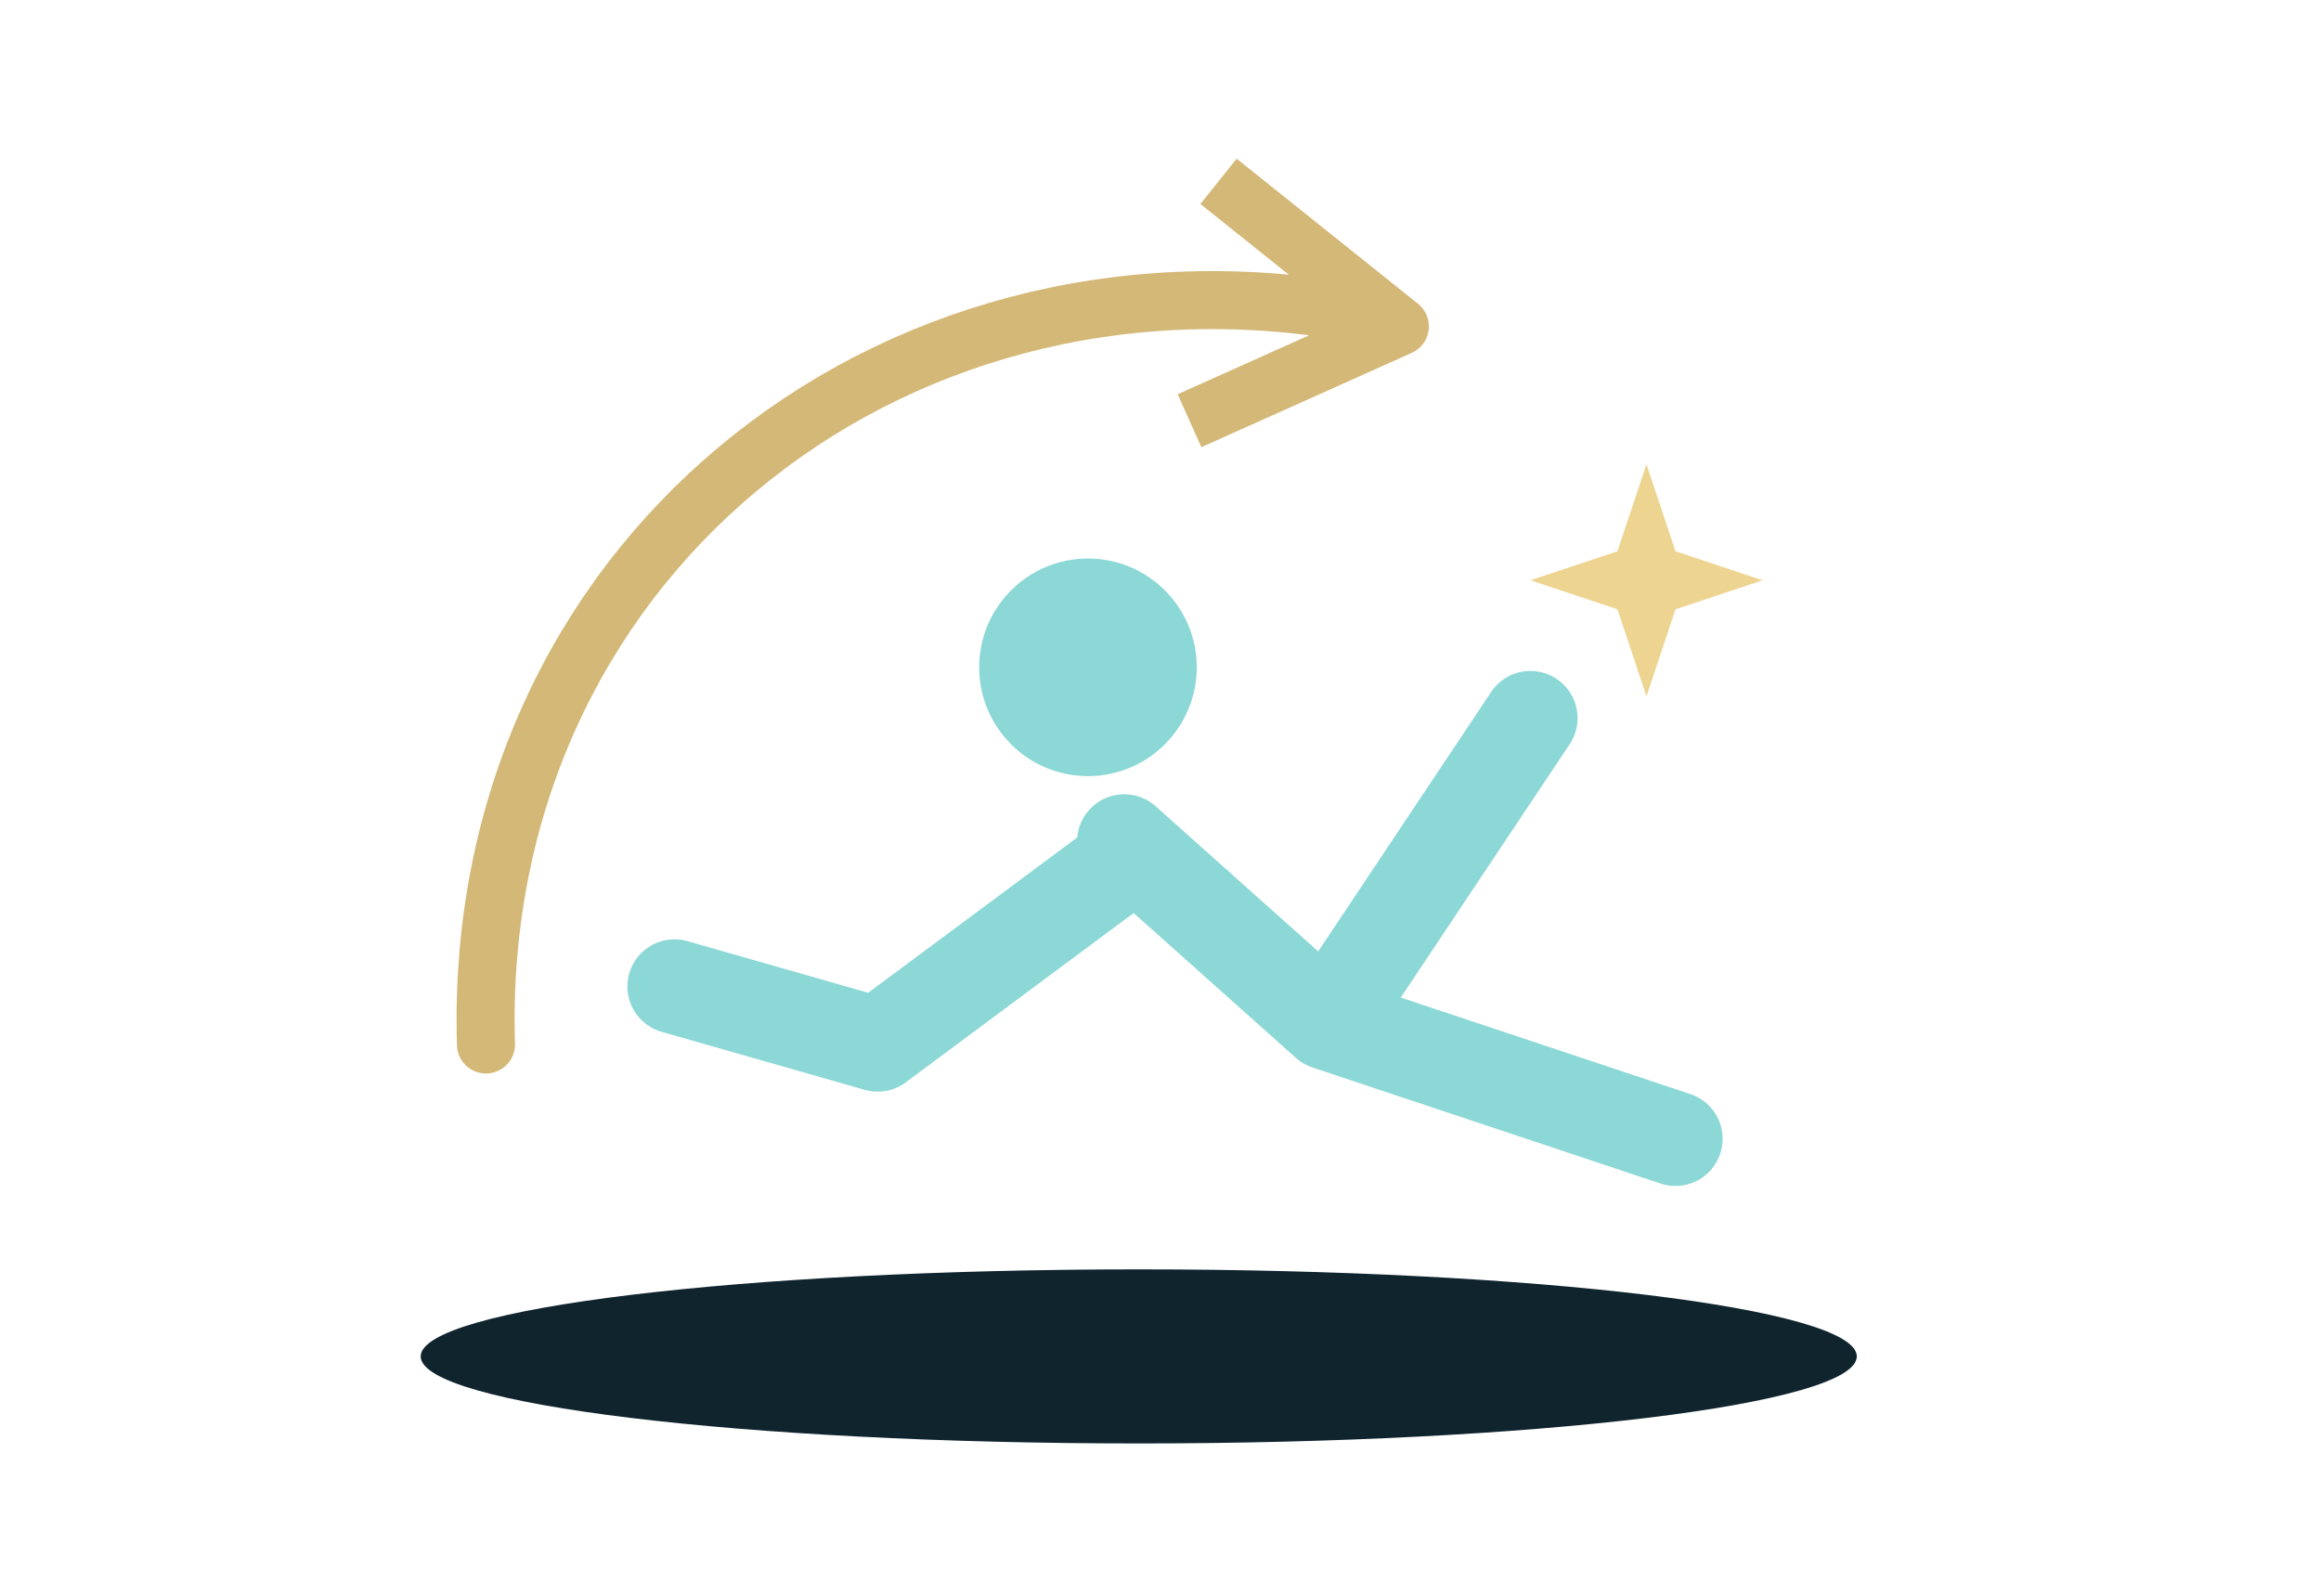
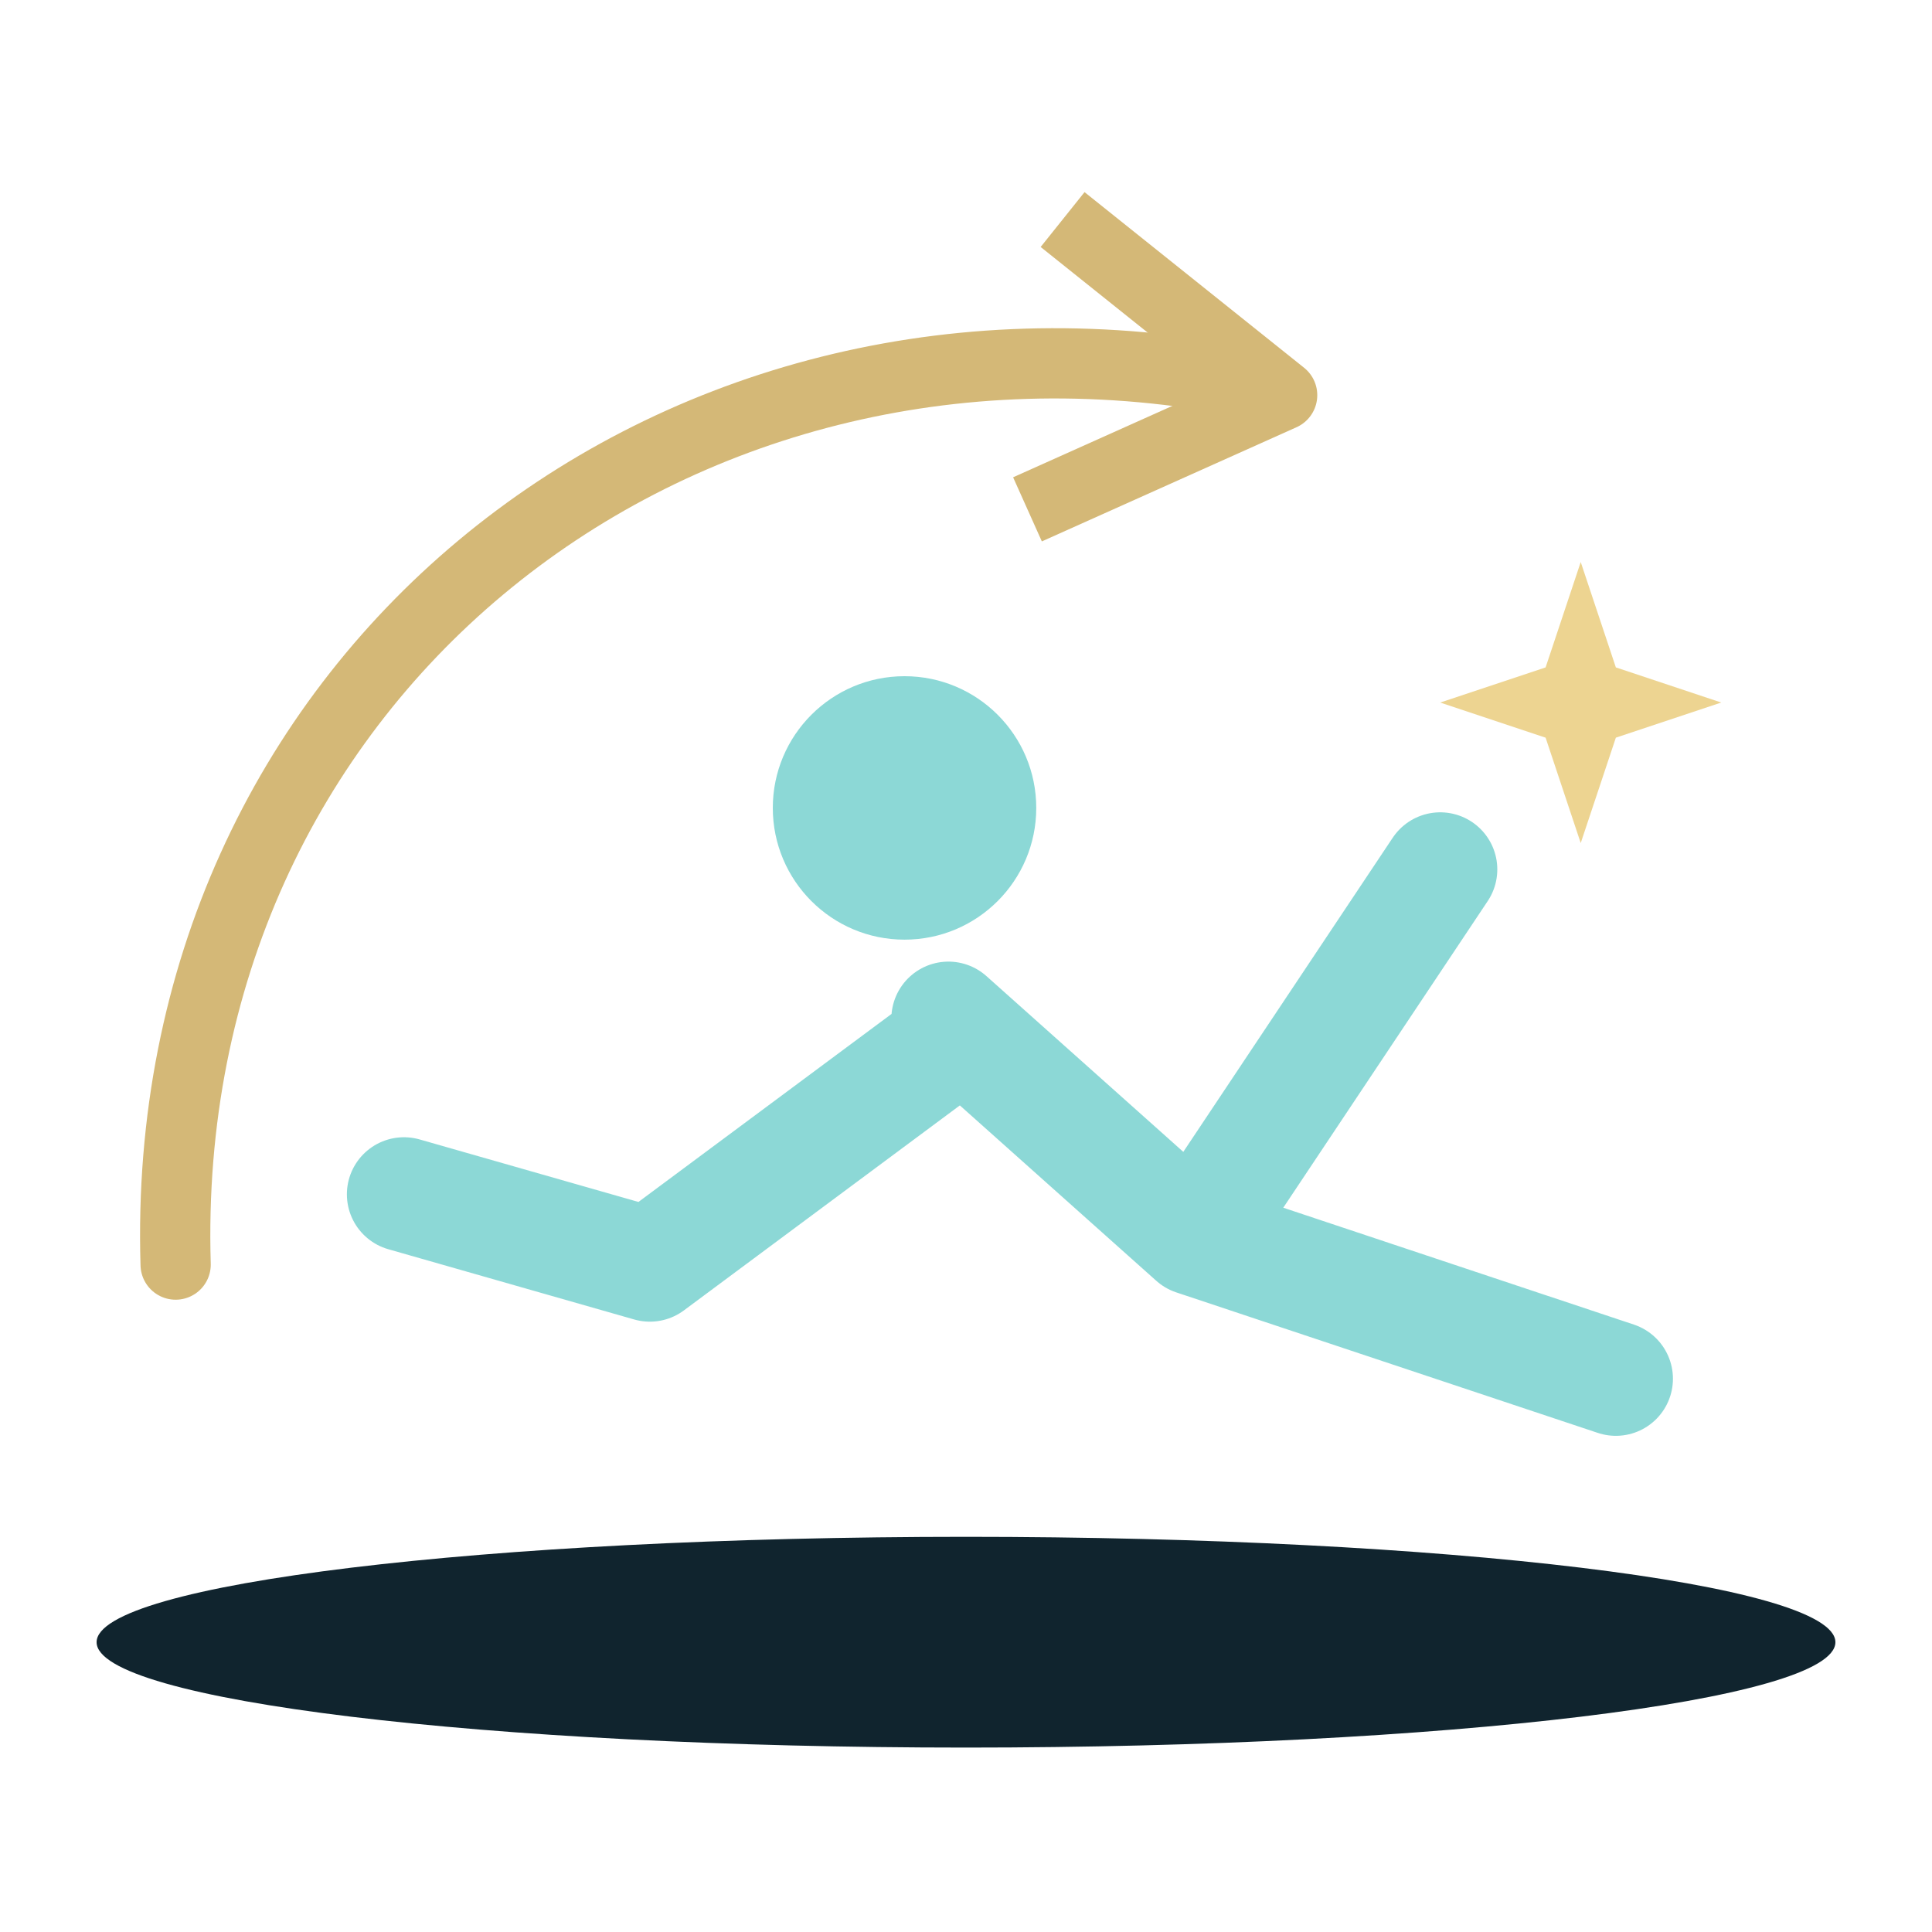
- <svg xmlns="http://www.w3.org/2000/svg" width="320" height="220" viewBox="0 0 320 220">
+ <svg xmlns="http://www.w3.org/2000/svg" width="220" height="220" viewBox="47 0 220 220">
  <ellipse cx="157" cy="187" rx="99" ry="12" fill="#10242e" />
  <path d="M67 144C65 78 122 32 186 43" fill="none" stroke="#d4b877" stroke-width="8" stroke-linecap="round" />
  <path d="m168 25 25 20-29 13" fill="none" stroke="#d4b877" stroke-width="8" stroke-linejoin="round" />
  <circle cx="150" cy="92" r="15" fill="#8cd8d6" />
  <path d="m155 116 28 25 28-42m-28 42 48 16m-75-39-35 26-28-8" fill="none" stroke="#8cd8d6" stroke-width="13" stroke-linecap="round" stroke-linejoin="round" />
  <path d="m227 64 4 12 12 4-12 4-4 12-4-12-12-4 12-4Z" fill="#edd491" />
</svg>
